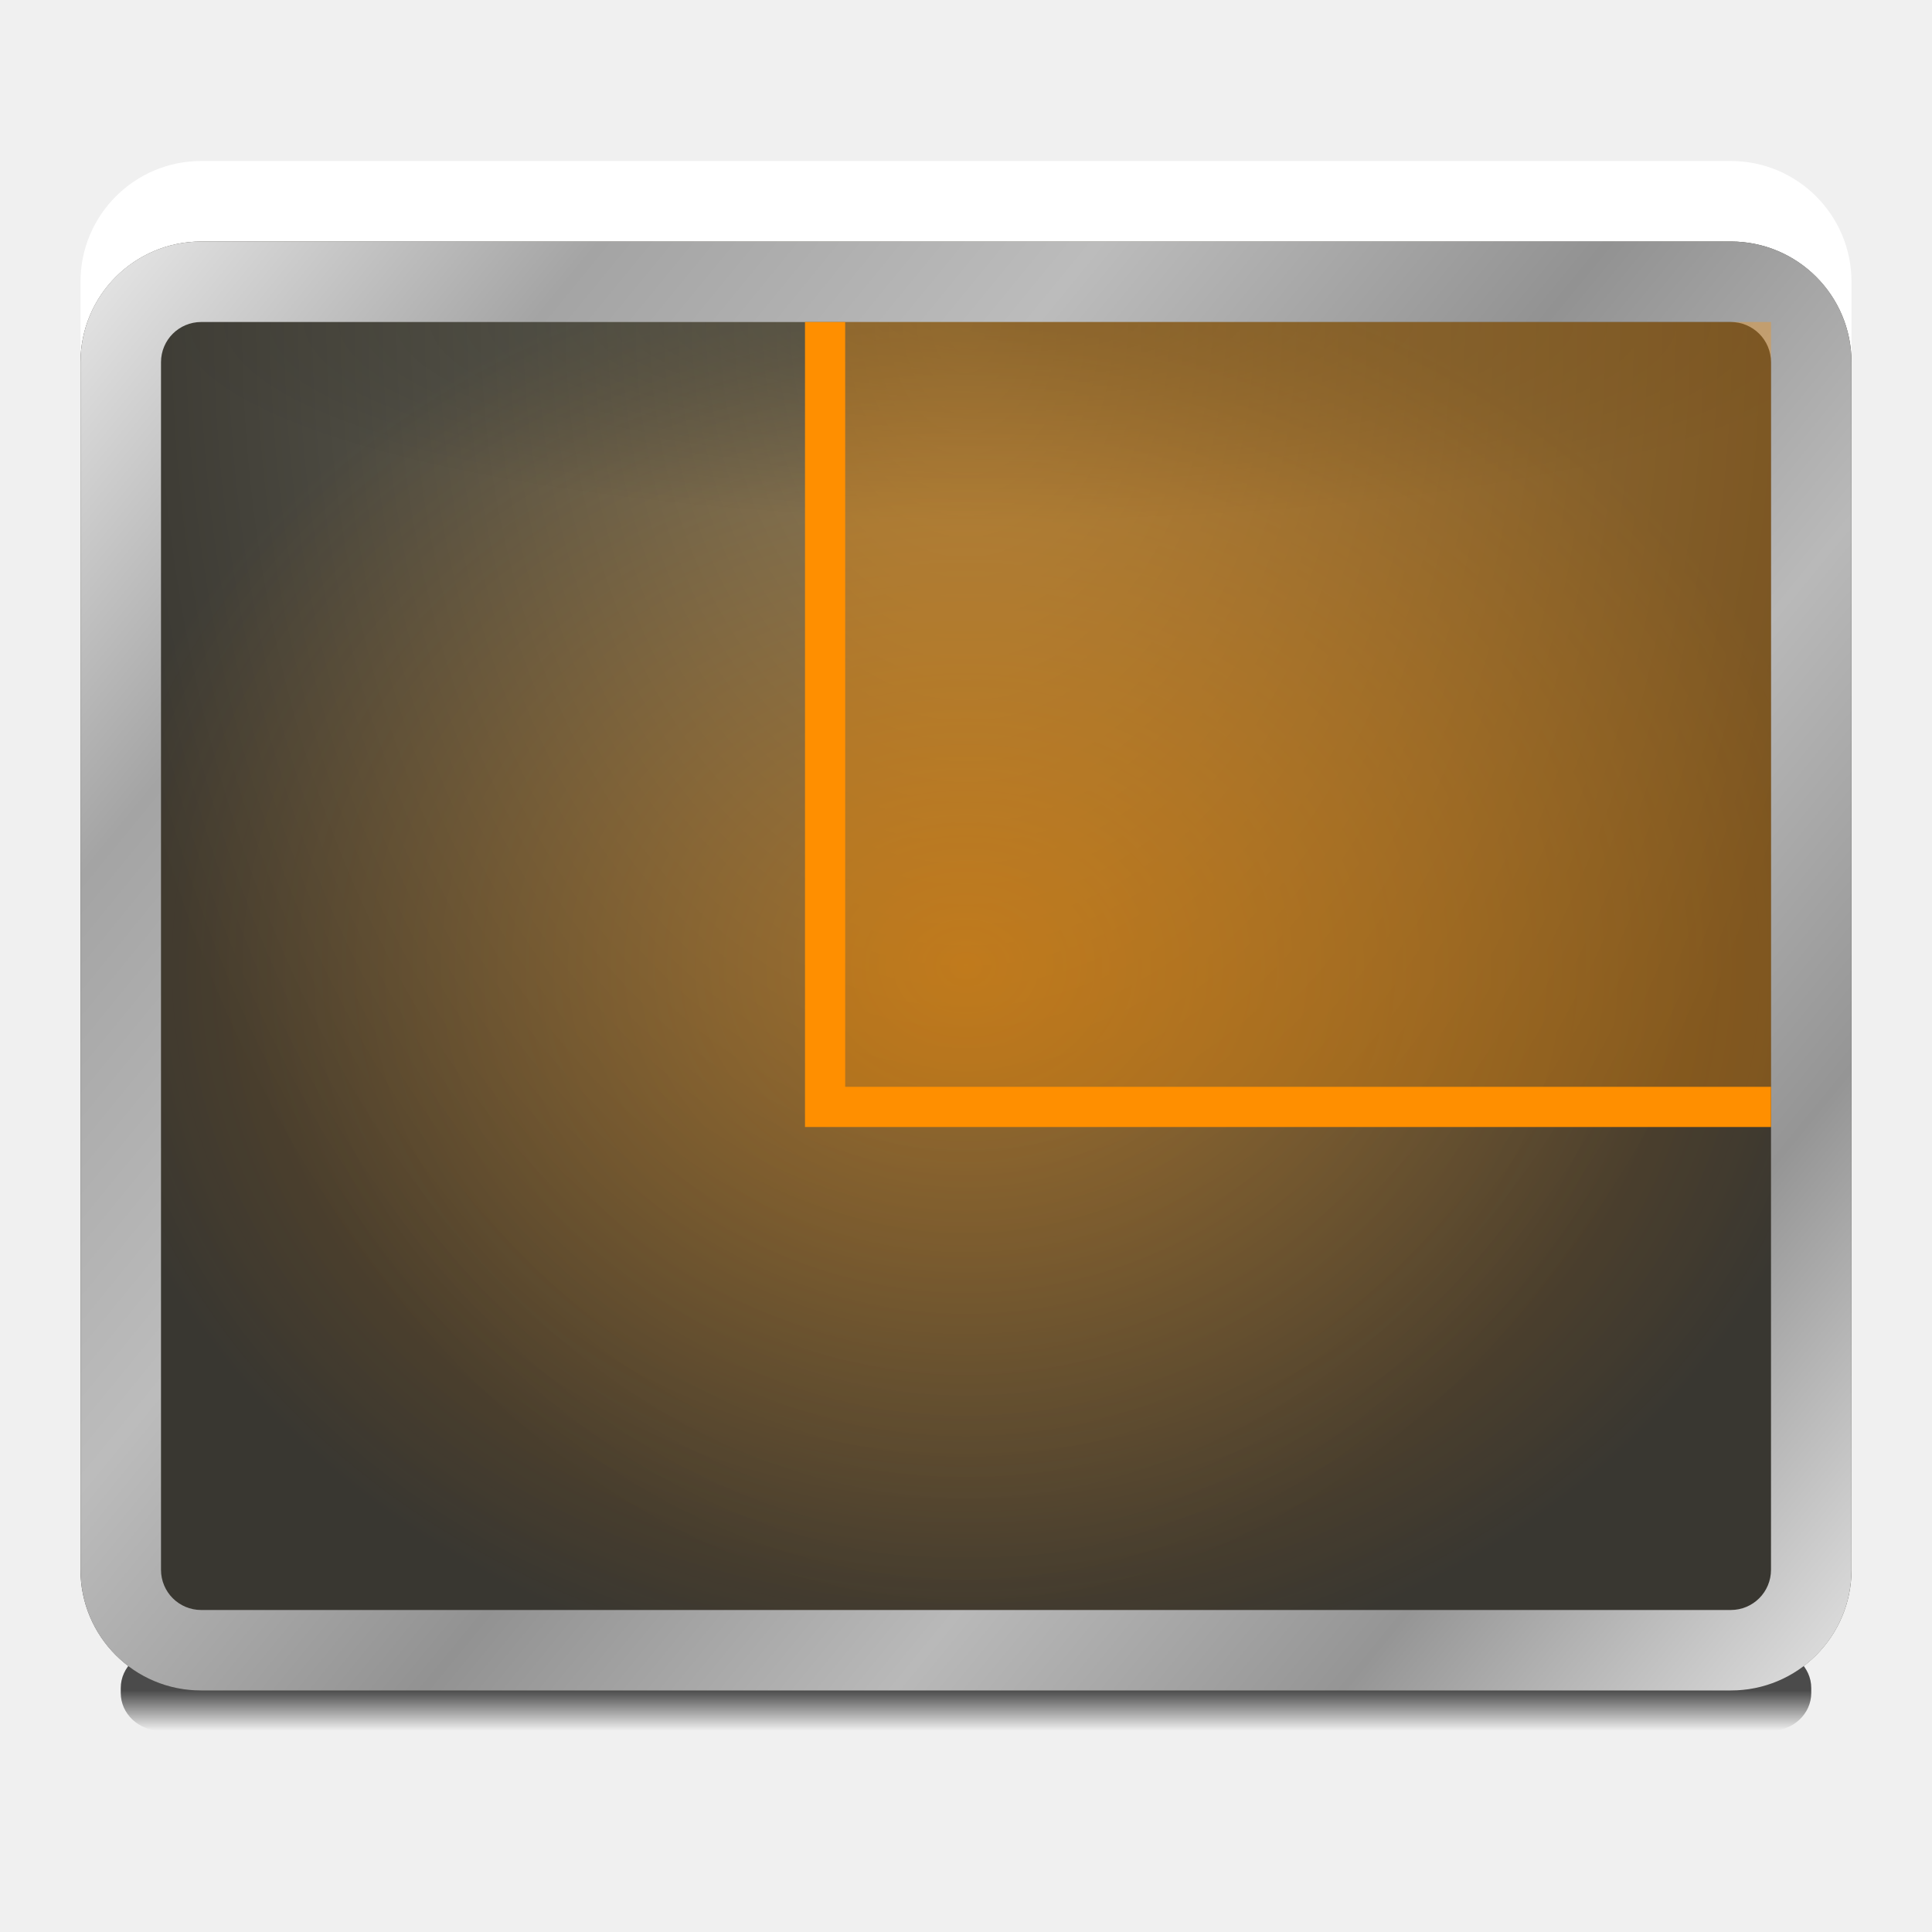
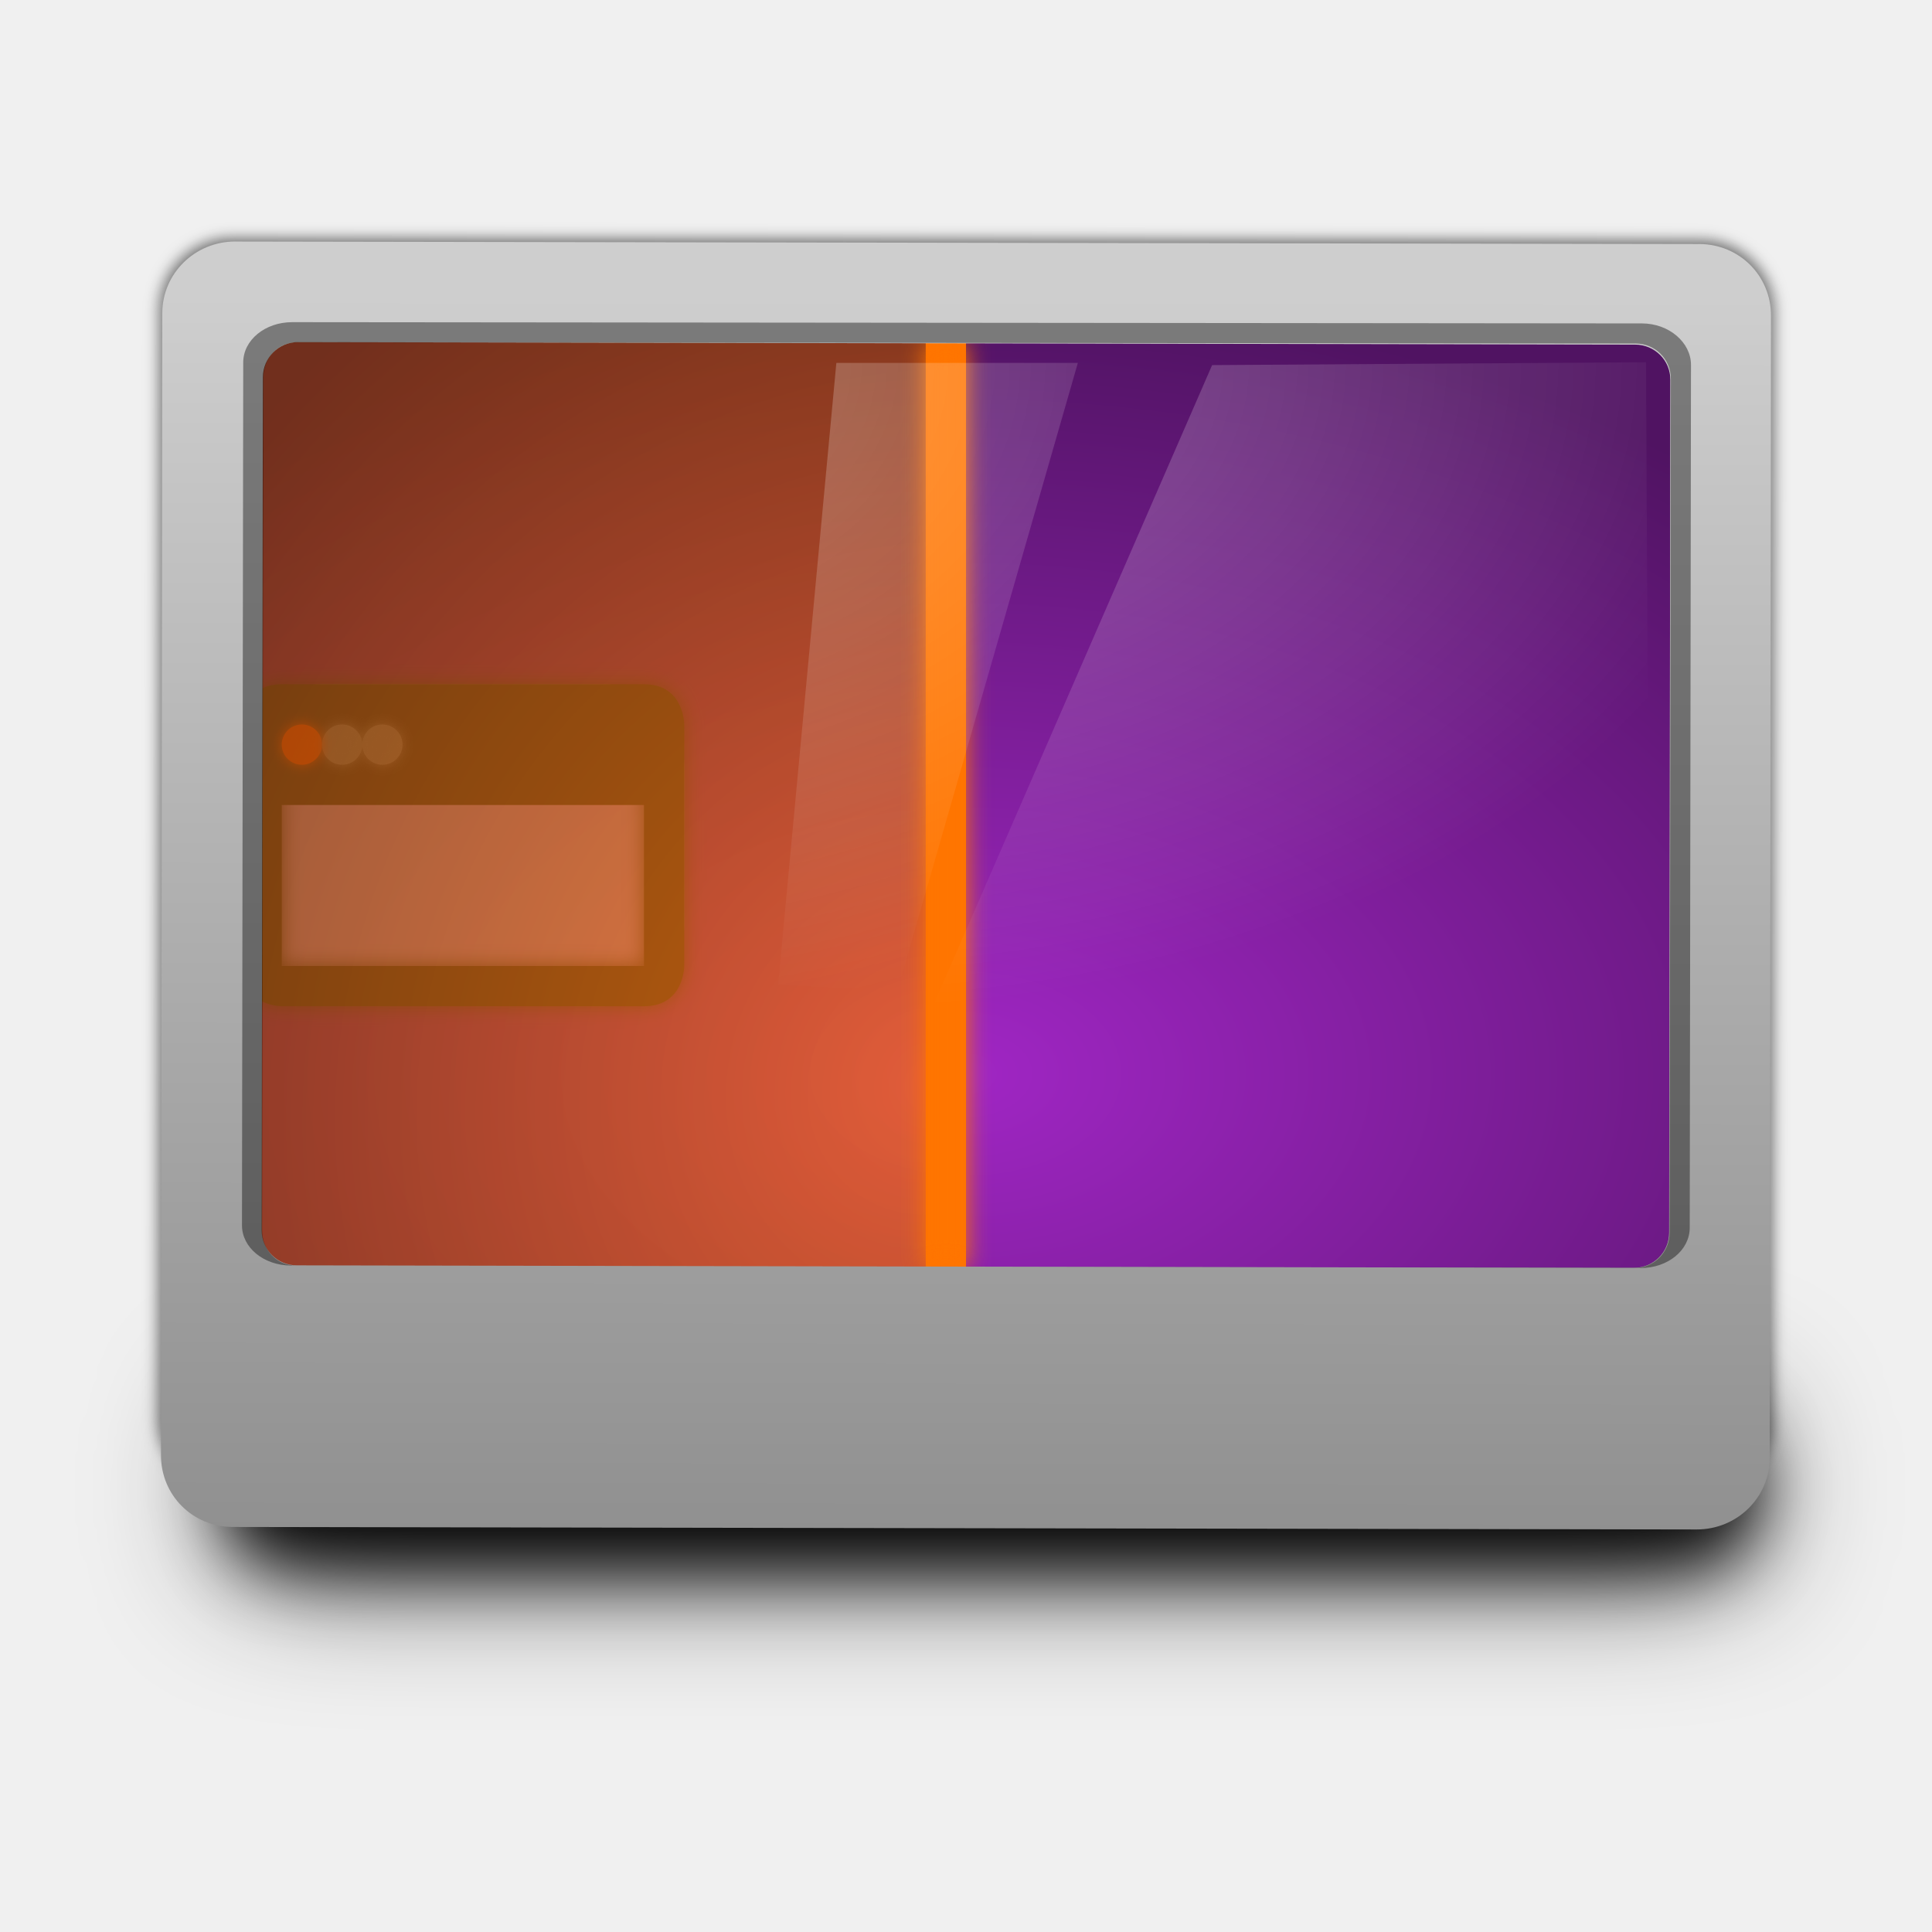
<svg xmlns="http://www.w3.org/2000/svg" xmlns:xlink="http://www.w3.org/1999/xlink" width="48" height="48" id="svg2985" version="1.1">
  <defs id="defs2987">
-     <linearGradient id="linearGradient3930">
-       <stop id="stop3932" offset="0" style="stop-color:#ff8f00;stop-opacity:0.438" />
-       <stop id="stop3934" offset="1" style="stop-color:#ff8f00;stop-opacity:0;" />
+     <linearGradient id="linearGradient4195">
+       <stop id="stop4197" offset="0" style="stop-color:#ff7400;stop-opacity:1;" />
+       <stop style="stop-color:#7f3a00;stop-opacity:1;" offset="1" id="stop3847" />
    </linearGradient>
-     <linearGradient id="linearGradient3927-5">
-       <stop id="stop3929-2" offset="0" style="stop-color:#eaeaea;stop-opacity:1" />
-       <stop style="stop-color:#a4a4a4;stop-opacity:1" offset="0.176" id="stop3931-3" />
-       <stop style="stop-color:#bcbcbc;stop-opacity:1" offset="0.345" id="stop3933-0" />
-       <stop style="stop-color:#929292;stop-opacity:1" offset="0.517" id="stop3935-3" />
-       <stop id="stop3937-3" offset="0.676" style="stop-color:#b9b9b9;stop-opacity:1" />
-       <stop style="stop-color:#959595;stop-opacity:1" offset="0.828" id="stop3939-5" />
-       <stop id="stop3941-0" offset="1" style="stop-color:#e3e3e3;stop-opacity:1" />
+     <filter color-interpolation-filters="sRGB" id="filter11507">
+       <feGaussianBlur stdDeviation="1.056" id="feGaussianBlur11509" />
+     </filter>
+     <linearGradient id="linearGradient10954">
+       <stop style="stop-color:#909090;stop-opacity:1;" offset="0" id="stop10956" />
+       <stop style="stop-color:#cecece;stop-opacity:1" offset="1" id="stop10958" />
    </linearGradient>
-     <linearGradient id="linearGradient4030-7">
-       <stop style="stop-color:#000000;stop-opacity:1;" offset="0" id="stop4032-1" />
-       <stop style="stop-color:#000000;stop-opacity:0;" offset="1" id="stop4034-3" />
+     <linearGradient id="linearGradient10938">
+       <stop style="stop-color:#dadada;stop-opacity:1" offset="0" id="stop10940" />
+       <stop style="stop-color:#f6f6f5;stop-opacity:1" offset="1" id="stop10942" />
    </linearGradient>
-     <linearGradient xlink:href="#linearGradient3927-5" id="linearGradient3284" gradientUnits="userSpaceOnUse" gradientTransform="translate(-55,17)" x1="2" y1="5" x2="46" y2="41" />
-     <linearGradient xlink:href="#linearGradient4030-7" id="linearGradient3291" gradientUnits="userSpaceOnUse" gradientTransform="translate(-53,13)" x1="6" y1="45" x2="6" y2="46" />
-     <linearGradient id="linearGradient3981-8">
-       <stop style="stop-color:#000000;stop-opacity:0.292" offset="0" id="stop3983-8" />
-       <stop style="stop-color:#000000;stop-opacity:0;" offset="1" id="stop3985-4" />
+     <linearGradient id="linearGradient11438">
+       <stop style="stop-color:#babdb6;stop-opacity:1;" offset="0" id="stop11440" />
+       <stop style="stop-color:#4a4d46;stop-opacity:1" offset="1" id="stop11442" />
    </linearGradient>
-     <radialGradient r="17" fy="26.3" fx="14.75" cy="26.3" cx="14.75" gradientTransform="matrix(1.0300234e-5,0.2941176,-1.245675,0,2.937538,19.66177)" gradientUnits="userSpaceOnUse" id="radialGradient3308" xlink:href="#linearGradient3981-8" />
-     <linearGradient id="linearGradient3025-1">
-       <stop style="stop-color:#84dbf3;stop-opacity:1;" offset="0" id="stop3027-9" />
-       <stop id="stop3118" offset="0.333" style="stop-color:#3bafd4;stop-opacity:1;" />
-       <stop id="stop3033-9" offset="0.667" style="stop-color:#406482;stop-opacity:1;" />
-       <stop style="stop-color:#1a354f;stop-opacity:1" offset="1" id="stop3029-5" />
+     <linearGradient id="linearGradient10966">
+       <stop style="stop-color:#ffffff;stop-opacity:1;" offset="0" id="stop10968" />
+       <stop style="stop-color:#f0f0f0;stop-opacity:1" offset="1" id="stop10970" />
    </linearGradient>
-     <linearGradient id="linearGradient3842-1-0">
-       <stop style="stop-color:#7f7e75;stop-opacity:1" offset="0" id="stop3844-8-5" />
-       <stop style="stop-color:#3d3c38;stop-opacity:1" offset="1" id="stop3846-3-0" />
+     <linearGradient id="linearGradient11473">
+       <stop style="stop-color:#a026c4;stop-opacity:1;" offset="0" id="stop11475" />
+       <stop id="stop8072" offset="1" style="stop-color:#501362;stop-opacity:1;" />
    </linearGradient>
-     <linearGradient id="linearGradient3820-9-9">
-       <stop style="stop-color:#f2f1f0;stop-opacity:1;" offset="0" id="stop3822-1-1" />
-       <stop style="stop-color:#c3beba;stop-opacity:1" offset="1" id="stop3824-2-0" />
+     <linearGradient id="linearGradient4788">
+       <stop id="stop4790" offset="0" style="stop-color:#ffffff;stop-opacity:1;" />
+       <stop id="stop4792" offset="1" style="stop-color:#ffffff;stop-opacity:0;" />
    </linearGradient>
-     <linearGradient id="linearGradient3850-9">
-       <stop style="stop-color:#7f7e75;stop-opacity:1;" offset="0" id="stop3852-0" />
-       <stop id="stop3858-2" offset="0.5" style="stop-color:#bdbdb7;stop-opacity:1" />
-       <stop style="stop-color:#7f7e75;stop-opacity:1" offset="1" id="stop3854-7" />
+     <radialGradient xlink:href="#linearGradient12771" id="radialGradient12777" cx="144.167" cy="129.174" fx="144.167" fy="129.174" r="97.906" gradientTransform="matrix(1.16579,-0.05054328,0.0329754,0.746793,-28.16094,39.99441)" gradientUnits="userSpaceOnUse" />
+     <linearGradient id="linearGradient12771">
+       <stop style="stop-color:#ffffff;stop-opacity:1;" offset="0" id="stop12773" />
+       <stop style="stop-color:#ffffff;stop-opacity:0;" offset="1" id="stop12775" />
    </linearGradient>
-     <radialGradient xlink:href="#linearGradient3842-1-0" id="radialGradient3058" gradientUnits="userSpaceOnUse" gradientTransform="matrix(-2.2721754e-8,0.4090909,-1.606952,-8.9253444e-8,-55.97995,26.18182)" cx="24" cy="-11.5" fx="24" fy="-11.5" r="22" />
-     <radialGradient xlink:href="#linearGradient3820-9-9" id="radialGradient3061" gradientUnits="userSpaceOnUse" gradientTransform="matrix(-5.3483796e-8,1.227273,-2.38184,0,106.7171,-12.91193)" cx="47.187" cy="60.549" fx="47.187" fy="60.549" r="22" />
-     <linearGradient xlink:href="#linearGradient3850-9" id="linearGradient3064" gradientUnits="userSpaceOnUse" gradientTransform="translate(-61.5,14)" x1="2" y1="20" x2="46" y2="20" />
-     <linearGradient id="linearGradient3809">
-       <stop style="stop-color:#787665;stop-opacity:1" offset="0" id="stop3811" />
-       <stop style="stop-color:#393731;stop-opacity:1" offset="1" id="stop3813" />
-     </linearGradient>
-     <linearGradient xlink:href="#linearGradient4030-7" id="linearGradient3085" gradientUnits="userSpaceOnUse" gradientTransform="translate(2,13)" x1="6" y1="45" x2="6" y2="46" />
-     <radialGradient xlink:href="#linearGradient3930" id="radialGradient3089" gradientUnits="userSpaceOnUse" gradientTransform="matrix(-1.045454,-1.5011761e-8,1.2401021e-8,-0.8636364,69.09091,24.38384)" cx="24" cy="0.444" fx="24" fy="0.444" r="22" />
-     <radialGradient xlink:href="#linearGradient3981-8" id="radialGradient3097" gradientUnits="userSpaceOnUse" gradientTransform="matrix(1.0300234e-5,0.2941176,-1.245675,0,57.93754,19.66177)" cx="14.75" cy="26.3" fx="14.75" fy="26.3" r="17" />
-     <linearGradient xlink:href="#linearGradient3927-5" id="linearGradient3124" gradientUnits="userSpaceOnUse" gradientTransform="translate(0,17)" x1="2" y1="5" x2="46" y2="41" />
-     <radialGradient xlink:href="#linearGradient3025-1" id="radialGradient3126" gradientUnits="userSpaceOnUse" gradientTransform="matrix(1.363636,0,0,1.115703,-65.54546,-2.809918)" cx="29" cy="33.889" fx="29" fy="33.889" r="22" />
-     <radialGradient xlink:href="#linearGradient3809" id="radialGradient3928" gradientUnits="userSpaceOnUse" gradientTransform="matrix(-1.2793987e-8,1.454545,-1,0,44.44445,-10.90909)" cx="24" cy="20.444" fx="24" fy="20.444" r="22" />
-     <radialGradient xlink:href="#linearGradient3930" id="radialGradient3936" gradientUnits="userSpaceOnUse" gradientTransform="matrix(1,0,0,0.8181818,0,7.272727)" cx="24" cy="40" fx="24" fy="40" r="22" />
+     <radialGradient xlink:href="#linearGradient12771" id="radialGradient3521" cx="144.167" cy="129.174" fx="144.167" fy="129.174" r="97.906" gradientTransform="matrix(1.16579,-0.05054328,0.0329754,0.746793,-28.16094,39.99441)" gradientUnits="userSpaceOnUse" />
+     <radialGradient xlink:href="#linearGradient12771" id="radialGradient3529" cx="144.167" cy="129.174" fx="144.167" fy="129.174" r="97.906" gradientTransform="matrix(1.16579,-0.05054328,0.0329754,0.746793,-28.16094,39.99441)" gradientUnits="userSpaceOnUse" />
+     <radialGradient xlink:href="#linearGradient12771" id="radialGradient3537" cx="144.167" cy="129.174" fx="144.167" fy="129.174" r="97.906" gradientTransform="matrix(1.16579,-0.05054328,0.0329754,0.746793,-28.16094,39.99441)" gradientUnits="userSpaceOnUse" />
+     <radialGradient xlink:href="#linearGradient12771" id="radialGradient3545" cx="144.167" cy="129.174" fx="144.167" fy="129.174" r="97.906" gradientTransform="matrix(1.16579,-0.05054328,0.0329754,0.746793,-28.16094,39.99441)" gradientUnits="userSpaceOnUse" />
+     <radialGradient xlink:href="#linearGradient12771" id="radialGradient3553" cx="144.167" cy="129.174" fx="144.167" fy="129.174" r="97.906" gradientTransform="matrix(1.16579,-0.05054328,0.0329754,0.746793,-28.16094,39.99441)" gradientUnits="userSpaceOnUse" />
+     <radialGradient xlink:href="#linearGradient12771" id="radialGradient3561" cx="144.167" cy="129.174" fx="144.167" fy="129.174" r="97.906" gradientTransform="matrix(1.16579,-0.05054328,0.0329754,0.746793,-28.16094,39.99441)" gradientUnits="userSpaceOnUse" />
+     <radialGradient xlink:href="#linearGradient12771" id="radialGradient3569" cx="144.167" cy="129.174" fx="144.167" fy="129.174" r="97.906" gradientTransform="matrix(1.16579,-0.05054328,0.0329754,0.746793,-28.16094,39.99441)" gradientUnits="userSpaceOnUse" />
+     <radialGradient xlink:href="#linearGradient12771" id="radialGradient3577" cx="144.167" cy="129.174" fx="144.167" fy="129.174" r="97.906" gradientTransform="matrix(1.16579,-0.05054328,0.0329754,0.746793,-28.16094,39.99441)" gradientUnits="userSpaceOnUse" />
+     <radialGradient xlink:href="#linearGradient12771" id="radialGradient3585" cx="144.167" cy="129.174" fx="144.167" fy="129.174" r="97.906" gradientTransform="matrix(1.16579,-0.05054328,0.0329754,0.746793,-28.16094,39.99441)" gradientUnits="userSpaceOnUse" />
+     <radialGradient xlink:href="#linearGradient12771" id="radialGradient3593" cx="144.167" cy="129.174" fx="144.167" fy="129.174" r="97.906" gradientTransform="matrix(1.16579,-0.05054328,0.0329754,0.746793,-28.16094,39.99441)" gradientUnits="userSpaceOnUse" />
+     <radialGradient xlink:href="#linearGradient12771" id="radialGradient3601" cx="144.167" cy="129.174" fx="144.167" fy="129.174" r="97.906" gradientTransform="matrix(1.16579,-0.05054328,0.0329754,0.746793,-28.16094,39.99441)" gradientUnits="userSpaceOnUse" />
+     <radialGradient r="97.906" fy="129.174" fx="144.167" cy="129.174" cx="144.167" gradientTransform="matrix(1.16579,-0.05054328,0.0329754,0.746793,-28.16094,39.99441)" gradientUnits="userSpaceOnUse" id="radialGradient3665" xlink:href="#linearGradient12771" />
+     <radialGradient xlink:href="#linearGradient10966" id="radialGradient3348" gradientUnits="userSpaceOnUse" gradientTransform="matrix(0.1709132,2.3948575e-4,-1.885288e-4,0.1345469,-0.8241495,18.42583)" cx="149.565" cy="258.761" fx="149.565" fy="258.761" r="116.231" />
+     <linearGradient xlink:href="#linearGradient10938" id="linearGradient3355" gradientUnits="userSpaceOnUse" gradientTransform="matrix(0.1760192,0,0,0.1798063,-1.587065,12.33736)" x1="134.833" y1="68.529" x2="171.903" y2="206.876" />
+     <linearGradient xlink:href="#linearGradient11438" id="linearGradient3357" gradientUnits="userSpaceOnUse" x1="184.951" y1="149.21" x2="185.071" y2="236.397" gradientTransform="matrix(0.1798054,0,0,0.1798054,-0.6386018,10.85333)" />
+     <radialGradient xlink:href="#linearGradient12771" id="radialGradient3387" gradientUnits="userSpaceOnUse" gradientTransform="matrix(1.16579,-0.05054328,0.0329754,0.746793,-28.16094,39.99441)" cx="144.167" cy="129.174" fx="144.167" fy="129.174" r="97.906" />
+     <radialGradient xlink:href="#linearGradient4788" id="radialGradient3404" gradientUnits="userSpaceOnUse" gradientTransform="matrix(-1.824376,0.00876531,-0.00620867,-1.307801,609.5291,98.0673)" cx="326.021" cy="58" fx="326.021" fy="58" r="12.5" />
+     <radialGradient xlink:href="#linearGradient4788" id="radialGradient3407" gradientUnits="userSpaceOnUse" gradientTransform="matrix(-1.888202,0.00857771,-0.00642588,-1.279811,636.8603,96.52335)" cx="326.021" cy="58" fx="326.021" fy="58" r="12.5" />
+     <radialGradient xlink:href="#linearGradient4195" id="radialGradient4193" gradientUnits="userSpaceOnUse" gradientTransform="matrix(0.1662361,-0.1567248,0.1383313,0.1676275,-34.18702,40.13141)" cx="186.191" cy="190.519" fx="186.191" fy="190.519" r="108.515" />
+     <linearGradient xlink:href="#linearGradient10954" id="linearGradient3985" gradientUnits="userSpaceOnUse" gradientTransform="matrix(0.1696838,2.3939518e-4,-2.3776336e-4,0.1708486,-42.66949,11.74229)" x1="141.315" y1="237.286" x2="141.315" y2="57.029" />
+     <radialGradient xlink:href="#linearGradient11473" id="radialGradient3987" gradientUnits="userSpaceOnUse" gradientTransform="matrix(0.2785812,3.9175803e-4,-2.5360296e-4,0.1816378,-58.95201,-9.810619)" cx="149.565" cy="190.137" fx="149.565" fy="190.137" r="108.515" />
+     <radialGradient xlink:href="#linearGradient11473" id="radialGradient3989" gradientUnits="userSpaceOnUse" gradientTransform="matrix(0.2708409,0,0,0.1777665,-57.78555,7.1132)" cx="149.565" cy="190.137" fx="149.565" fy="190.137" r="108.515" />
+     <radialGradient xlink:href="#linearGradient11473" id="radialGradient3992" gradientUnits="userSpaceOnUse" gradientTransform="matrix(0.2708409,0,0,0.1777665,-57.78555,7.1132)" cx="149.565" cy="190.137" fx="149.565" fy="190.137" r="108.515" />
+     <radialGradient xlink:href="#linearGradient11473" id="radialGradient3995" gradientUnits="userSpaceOnUse" gradientTransform="matrix(0.2785812,3.9175803e-4,-2.5360296e-4,0.1816378,-58.95201,6.189381)" cx="149.565" cy="190.137" fx="149.565" fy="190.137" r="108.515" />
+     <linearGradient xlink:href="#linearGradient10954" id="linearGradient3998" gradientUnits="userSpaceOnUse" gradientTransform="matrix(0.1696838,2.3939518e-4,-2.3776336e-4,0.1708486,-42.66949,11.74229)" x1="141.315" y1="237.286" x2="141.315" y2="57.029" />
+     <linearGradient xlink:href="#linearGradient10954" id="linearGradient4007" gradientUnits="userSpaceOnUse" gradientTransform="matrix(0.1696838,2.3939518e-4,-2.3776336e-4,0.1708486,-42.66949,11.74229)" x1="141.315" y1="237.286" x2="141.315" y2="57.029" />
+     <radialGradient xlink:href="#linearGradient11473" id="radialGradient4009" gradientUnits="userSpaceOnUse" gradientTransform="matrix(0.2785812,3.9175803e-4,-2.5360296e-4,0.1816378,-58.95201,6.189381)" cx="149.565" cy="190.137" fx="149.565" fy="190.137" r="108.515" />
+     <radialGradient xlink:href="#linearGradient11473" id="radialGradient4011" gradientUnits="userSpaceOnUse" gradientTransform="matrix(0.2708409,0,0,0.1777665,-57.78555,7.1132)" cx="149.565" cy="190.137" fx="149.565" fy="190.137" r="108.515" />
+     <radialGradient xlink:href="#linearGradient11473" id="radialGradient4014" gradientUnits="userSpaceOnUse" gradientTransform="matrix(0.2708409,0,0,0.1777665,-16.45829,8.840227)" cx="149.565" cy="190.137" fx="149.565" fy="190.137" r="108.515" />
+     <linearGradient xlink:href="#linearGradient10954" id="linearGradient4020" gradientUnits="userSpaceOnUse" gradientTransform="matrix(0.1696838,2.3939518e-4,-2.3776336e-4,0.1708486,-1.344677,13.52782)" x1="141.315" y1="237.286" x2="141.315" y2="57.029" />
+     <filter id="filter8082" x="-0.72" width="2.44" y="-0.031" height="1.063">
+       <feGaussianBlur stdDeviation="0.3" id="feGaussianBlur8084" />
+     </filter>
+     <filter color-interpolation-filters="sRGB" id="filter3920">
+       <feGaussianBlur stdDeviation="0.237" id="feGaussianBlur3922" />
+     </filter>
+     <filter color-interpolation-filters="sRGB" id="filter4015" x="-0.36" width="1.72" y="-0.36" height="1.72">
+       <feGaussianBlur stdDeviation="0.75" id="feGaussianBlur4017" />
+     </filter>
+     <filter color-interpolation-filters="sRGB" id="filter4025" x="-0.36" width="1.72" y="-0.36" height="1.72">
+       <feGaussianBlur stdDeviation="0.75" id="feGaussianBlur4027" />
+     </filter>
+     <filter color-interpolation-filters="sRGB" id="filter4035" x="-0.36" width="1.72" y="-0.36" height="1.72">
+       <feGaussianBlur stdDeviation="0.75" id="feGaussianBlur4037" />
+     </filter>
+     <filter color-interpolation-filters="sRGB" id="filter11490-5-0-4" x="-0.107" width="1.214" y="-1.352" height="3.703">
+       <feGaussianBlur stdDeviation="1.83" id="feGaussianBlur11492-5-8-4" />
+     </filter>
+     <filter color-interpolation-filters="sRGB" id="filter11472-2-8-5" x="-0.052" width="1.104" y="-0.655" height="2.311">
+       <feGaussianBlur stdDeviation="0.887" id="feGaussianBlur11474-3-4-5" />
+     </filter>
  </defs>
  <g id="layer1" transform="translate(0,-16)">
-     <rect style="fill:#ffffff;fill-opacity:1;stroke:none" id="rect3081" width="44" height="36" x="2" y="20" rx="3" ry="3" />
-     <rect ry="3" rx="3" y="20" x="-53" height="36" width="44" id="rect3943-4" style="fill:#ffffff;fill-opacity:1;stroke:none" />
-     <rect ry="0.938" rx="1" y="57" x="3" height="2" width="42" id="rect3083" style="opacity:0.685;fill:url(#linearGradient3085);fill-opacity:1;stroke:none" />
-     <rect style="opacity:0.685;fill:url(#linearGradient3291);fill-opacity:1;stroke:none" id="rect4020-0" width="42" height="2" x="-52" y="57" rx="1" ry="0.938" />
-     <rect style="fill:url(#radialGradient3928);fill-opacity:1;stroke:none" id="rect3926" width="44" height="36" x="2" y="22" rx="3" ry="3" />
-     <rect ry="3" rx="3" y="22" x="2" height="36" width="44" id="rect3087" style="fill:url(#radialGradient3936);fill-opacity:1;stroke:none" />
-     <rect ry="3" rx="3" y="22" x="-53" height="36" width="44" id="rect3115" style="fill:url(#radialGradient3126);fill-opacity:1;stroke:none" />
-     <rect ry="0" rx="0" y="24" x="4" height="5" width="40" id="rect3095" style="fill:url(#radialGradient3097);fill-opacity:1;stroke:none" />
-     <rect style="fill:url(#radialGradient3308);fill-opacity:1;stroke:none" id="rect3964-1" width="40" height="5" x="-51" y="24" rx="0" ry="0" />
-     <path style="fill:url(#linearGradient3064);fill-opacity:1;stroke:none" d="m -53,34 0,21 c 0,1.662 1.338,3 3,3 l 26,0 0,-21 c 0,-1.662 -1.338,-3 -3,-3 l -26,0 z" id="rect3943" />
-     <path style="fill:url(#radialGradient3061);fill-opacity:1;stroke:none" d="m -53,36 0,19 c 0,1.662 1.338,3 3,3 l 26,0 0,-19 c 0,-1.662 -1.338,-3 -3,-3 l -26,0 z" id="path3919" />
-     <path style="fill:url(#radialGradient3058);fill-opacity:1;stroke:none" d="m -53,36 0,9 29,0 0,-6 c 0,-1.662 -1.338,-3 -3,-3 l -26,0 z" id="rect3032" />
-     <path style="fill:#82817b;fill-opacity:1;stroke:none" d="m -49,38 c -1.381,0 -2.5,1.119 -2.5,2.5 0,1.381 1.119,2.5 2.5,2.5 1.381,0 2.5,-1.119 2.5,-2.5 0,-1.381 -1.119,-2.5 -2.5,-2.5 z m 6,0 c -1.381,0 -2.5,1.119 -2.5,2.5 0,1.381 1.119,2.5 2.5,2.5 1.381,0 2.5,-1.119 2.5,-2.5 0,-1.381 -1.119,-2.5 -2.5,-2.5 z" id="path3834" />
-     <path id="path3807" d="m -49,38 c -1.381,0 -2.5,1.119 -2.5,2.5 0,0.173 0.029,0.337 0.062,0.5 0.233,-1.139 1.229,-2 2.438,-2 1.208,0 2.204,0.861 2.438,2 0.033,-0.163 0.062,-0.327 0.062,-0.5 0,-1.381 -1.119,-2.5 -2.5,-2.5 z m 6,0 c -1.381,0 -2.5,1.119 -2.5,2.5 0,0.173 0.029,0.337 0.062,0.5 0.233,-1.139 1.229,-2 2.438,-2 1.208,0 2.204,0.861 2.438,2 0.033,-0.163 0.062,-0.327 0.062,-0.5 0,-1.381 -1.119,-2.5 -2.5,-2.5 z" style="fill:#d2cecb;fill-opacity:1;stroke:none" />
-     <rect ry="0" rx="0" y="26" x="-29" height="6" width="2" id="rect3254" style="fill:#ffffff;fill-opacity:1;stroke:none" />
-     <path id="rect3250" d="m -19.757,28.343 1.414,1.414 -4.95,4.95 L -24,34 -24.707,33.293 z" style="fill:#ffffff;fill-opacity:1;stroke:none" />
-     <rect transform="matrix(0,1,-1,0,0,0)" ry="0" rx="0" y="16" x="37" height="6" width="2" id="rect3248" style="fill:#ffffff;fill-opacity:1;stroke:none" />
-     <path id="path3122" d="m 5,22 c -1.662,0 -3,1.338 -3,3 l 0,30 c 0,1.662 1.338,3 3,3 l 38,0 c 1.662,0 3,-1.338 3,-3 l 0,-30 c 0,-1.662 -1.338,-3 -3,-3 z m 0,2 38,0 c 0.554,0 1,0.446 1,1 l 0,30 c 0,0.554 -0.446,1 -1,1 L 5,56 C 4.446,56 4,55.554 4,55 L 4,25 c 0,-0.554 0.446,-1 1,-1 z" style="fill:url(#linearGradient3124);fill-opacity:1;stroke:none" />
-     <path style="fill:url(#linearGradient3284);fill-opacity:1;stroke:none" d="m -50,22 c -1.662,0 -3,1.338 -3,3 l 0,30 c 0,1.662 1.338,3 3,3 l 38,0 c 1.662,0 3,-1.338 3,-3 l 0,-30 c 0,-1.662 -1.338,-3 -3,-3 z m 0,2 38,0 c 0.554,0 1,0.446 1,1 l 0,30 c 0,0.554 -0.446,1 -1,1 l -38,0 c -0.554,0 -1,-0.446 -1,-1 l 0,-30 c 0,-0.554 0.446,-1 1,-1 z" id="path3919-9" />
-     <path style="fill:#ff8f00;fill-opacity:1;stroke:none" d="M 20 8 L 20 28 L 44 28 L 44 27 L 21 27 L 21 8 L 20 8 z " transform="translate(0,16)" id="rect3153" />
-     <rect ry="0" rx="0" y="24" x="21" height="19" width="23" id="rect3155" style="fill:#ff8f00;fill-opacity:1;stroke:none;opacity:0.325" />
+     <g id="g3990">
+       <rect transform="matrix(0.9216359,0,0,1,2.480738,-0.248838)" ry="1.625" rx="1.763" y="51.606" x="3.438" height="3.25" width="41.125" id="rect11476" style="color:#000000;fill:#000000;fill-opacity:1;fill-rule:nonzero;stroke:none;stroke-width:1;marker:none;visibility:visible;display:inline;overflow:visible;filter:url(#filter11490-5-0-4);enable-background:accumulate" />
+       <rect transform="matrix(0.9254159,0,0,1.065246,1.464686,-3.855101)" style="color:#000000;fill:#000000;fill-opacity:1;fill-rule:nonzero;stroke:none;stroke-width:1;marker:none;visibility:visible;display:inline;overflow:visible;filter:url(#filter11472-2-8-5);enable-background:accumulate" id="rect11446" width="41.125" height="3.25" x="4.437" y="51.731" rx="1.756" ry="1.525" />
+     </g>
+     <rect transform="matrix(0.1702639,2.3308569e-4,-2.3857596e-4,0.1663457,-1.431396,13.67281)" ry="10.788" rx="10.54" y="49.529" x="31.815" height="187" width="235.5" id="rect10522" style="opacity:0.556;color:#000000;fill:#000000;fill-opacity:1;fill-rule:nonzero;stroke:none;stroke-width:2;marker:none;visibility:visible;display:inline;overflow:visible;filter:url(#filter11507);enable-background:accumulate" />
+     <rect transform="matrix(0.999999,0.00141561,-0.00138697,0.999999,0,0)" ry="0.877" rx="0.872" y="24.489" x="6.565" height="22.953" width="34.971" id="rect10538" style="color:#000000;fill:url(#radialGradient4014);fill-opacity:1;fill-rule:nonzero;stroke:none;stroke-width:2;marker:none;visibility:visible;display:inline;overflow:visible;enable-background:accumulate" />
+     <g transform="translate(-5,6)" id="g4206">
+       <path style="font-size:medium;font-style:normal;font-variant:normal;font-weight:normal;font-stretch:normal;text-indent:0;text-align:start;text-decoration:none;line-height:normal;letter-spacing:normal;word-spacing:normal;text-transform:none;direction:ltr;block-progression:tb;writing-mode:lr-tb;text-anchor:start;baseline-shift:baseline;color:#000000;fill:#8100ff;fill-opacity:0;stroke:none;stroke-width:2;marker:none;visibility:visible;display:inline;overflow:visible;enable-background:accumulate;font-family:Sans;-inkscape-font-specification:Sans" d="m 11.938,27.5 c -1,0 -1,1 -1,1 l 0,6 c 0,1 1,1 1,1 l 9,0 c 1,0 1,-1 1,-1 l 0,-6 c 0,0 0,-1 -1,-1 z m 0,2 9,0 0,5 -9,0 z" id="rect3818" />
+       <path style="font-size:medium;font-style:normal;font-variant:normal;font-weight:normal;font-stretch:normal;text-indent:0;text-align:start;text-decoration:none;line-height:normal;letter-spacing:normal;word-spacing:normal;text-transform:none;direction:ltr;block-progression:tb;writing-mode:lr-tb;text-anchor:start;baseline-shift:baseline;opacity:0.5;color:#000000;fill:#ffffff;fill-opacity:1;fill-rule:nonzero;stroke:none;stroke-width:2;marker:none;visibility:visible;display:inline;overflow:visible;enable-background:accumulate;font-family:Sans;-inkscape-font-specification:Sans" d="m 13,27 c -1.091,0 -2,0.909 -2,2 l 0,4 c 0,1.091 0.909,2 2,2 l 7,0 c 1.091,0 2,-0.909 2,-2 l 0,-4 c 0,-1.091 -0.909,-2 -2,-2 z" id="rect3822" />
+       <path id="path3918" d="m 12,27 c -1,0 -1,1 -1,1 l 0,6 c 0,1 1,1 1,1 l 9,0 c 1,0 1,-1 1,-1 l 0,-6 c 0,0 0,-1 -1,-1 z m 0,2 9,0 0,5 -9,0 z" style="font-size:medium;font-style:normal;font-variant:normal;font-weight:normal;font-stretch:normal;text-indent:0;text-align:start;text-decoration:none;line-height:normal;letter-spacing:normal;word-spacing:normal;text-transform:none;direction:ltr;block-progression:tb;writing-mode:lr-tb;text-anchor:start;baseline-shift:baseline;color:#000000;fill:#333333;fill-opacity:1;stroke:none;stroke-width:2;marker:none;visibility:visible;display:inline;overflow:visible;filter:url(#filter3920);enable-background:accumulate;font-family:Sans;-inkscape-font-specification:Sans" />
+       <path style="font-size:medium;font-style:normal;font-variant:normal;font-weight:normal;font-stretch:normal;text-indent:0;text-align:start;text-decoration:none;line-height:normal;letter-spacing:normal;word-spacing:normal;text-transform:none;direction:ltr;block-progression:tb;writing-mode:lr-tb;text-anchor:start;baseline-shift:baseline;color:#000000;fill:#333333;fill-opacity:1;stroke:none;stroke-width:2;marker:none;visibility:visible;display:inline;overflow:visible;enable-background:accumulate;font-family:Sans;-inkscape-font-specification:Sans" d="m 12,27 c -1,0 -1,1 -1,1 l 0,6 c 0,1 1,1 1,1 l 9,0 c 1,0 1,-1 1,-1 l 0,-6 c 0,0 0,-1 -1,-1 z m 0,3 9,0 0,4 -9,0 z" id="rect3818-4" />
+       <g transform="translate(-1,-1)" id="g4039">
+         <path transform="matrix(0.2,0,0,0.2,2,25.4)" d="M 60,20.5 C 60,21.881 58.881,23 57.5,23 56.119,23 55,21.881 55,20.5 55,19.119 56.119,18 57.5,18 c 1.381,0 2.5,1.119 2.5,2.5 z" id="path3979" style="fill:#dd4814;fill-opacity:1;stroke:none" />
+         <path transform="matrix(0.2,0,0,0.2,3,25.4)" d="M 60,20.5 C 60,21.881 58.881,23 57.5,23 56.119,23 55,21.881 55,20.5 55,19.119 56.119,18 57.5,18 c 1.381,0 2.5,1.119 2.5,2.5 z" id="path4005" style="fill:#777777;fill-opacity:1;stroke:none" />
+         <path style="fill:#777777;fill-opacity:1;stroke:none" id="path4007" d="M 60,20.5 C 60,21.881 58.881,23 57.5,23 56.119,23 55,21.881 55,20.5 55,19.119 56.119,18 57.5,18 c 1.381,0 2.5,1.119 2.5,2.5 z" transform="matrix(0.2,0,0,0.2,4,25.4)" />
+         <path style="fill:#777777;fill-opacity:1;stroke:none;filter:url(#filter4015)" id="path4009" d="M 60,20.5 C 60,21.881 58.881,23 57.5,23 56.119,23 55,21.881 55,20.5 55,19.119 56.119,18 57.5,18 c 1.381,0 2.5,1.119 2.5,2.5 z" transform="matrix(0.2,0,0,0.2,3,25.4)" />
+         <path transform="matrix(0.2,0,0,0.2,4,25.4)" d="M 60,20.5 C 60,21.881 58.881,23 57.5,23 56.119,23 55,21.881 55,20.5 55,19.119 56.119,18 57.5,18 c 1.381,0 2.5,1.119 2.5,2.5 z" id="path4019" style="fill:#777777;fill-opacity:1;stroke:none;filter:url(#filter4025)" />
+         <path style="fill:#dd4814;fill-opacity:1;stroke:none;filter:url(#filter4035)" id="path4029" d="M 60,20.5 C 60,21.881 58.881,23 57.5,23 56.119,23 55,21.881 55,20.5 55,19.119 56.119,18 57.5,18 c 1.381,0 2.5,1.119 2.5,2.5 z" transform="matrix(0.2,0,0,0.2,2,25.4)" />
+       </g>
+     </g>
+     <rect style="opacity:0.7;color:#000000;fill:url(#radialGradient4193);fill-opacity:1;fill-rule:nonzero;stroke:none;stroke-width:2;marker:none;visibility:visible;display:inline;overflow:visible;enable-background:accumulate" id="rect4191" width="17.984" height="24.946" x="6.031" y="22.982" rx="0" ry="0" transform="matrix(0.9999955,0.00299182,-6.5625802e-4,0.9999998,0,0)" />
+     <rect style="fill:#ff7400;fill-opacity:1;stroke:none" id="rect4201" width="1" height="23" x="23" y="24.5" rx="0.872" ry="0" />
+     <rect ry="0" rx="0.872" y="24.5" x="23" height="23" width="1" id="rect8076" style="fill:#ff7400;fill-opacity:1;stroke:none;filter:url(#filter8082)" />
+     <path style="color:#000000;fill:url(#linearGradient4020);fill-opacity:1;fill-rule:nonzero;stroke:none;stroke-width:2;marker:none;visibility:visible;display:inline;overflow:visible;enable-background:accumulate" d="m 5.844,22 c -0.994,-0.001 -1.811,0.787 -1.812,1.781 L 4,52.156 c -0.001,0.994 0.787,1.78 1.781,1.781 l 36.375,0.062 c 0.994,0.001 1.811,-0.787 1.812,-1.781 L 44,23.844 c 0.001,-0.994 -0.787,-1.78 -1.781,-1.781 l -36.375,-0.062 z m 1.562,2.5 33.219,0.062 c 0.483,6.84e-4 0.876,0.389 0.875,0.875 l -0.031,21.188 c -6.74e-4,0.486 -0.392,0.876 -0.875,0.875 L 7.375,47.437 C 6.892,47.437 6.499,47.048 6.5,46.562 l 0.031,-21.188 c 6.74e-4,-0.486 0.392,-0.876 0.875,-0.875 z" id="rect10524" />
+     <path style="opacity:0.4;color:#000000;fill:#000000;fill-opacity:1;fill-rule:nonzero;stroke:none;stroke-width:2;marker:none;visibility:visible;display:inline;overflow:visible;enable-background:accumulate" d="m 7.262,24.004 c -0.676,-9.51e-4 -1.218,0.444 -1.219,1 l -0.031,21.438 c -7.77e-4,0.556 0.543,0.999 1.219,1 l 0.125,0 c -0.483,-6.84e-4 -0.844,-0.389 -0.844,-0.875 l 0.031,-21.188 c 6.74e-4,-0.486 0.361,-0.876 0.844,-0.875 l 33.25,0.031 c 0.483,6.84e-4 0.876,0.389 0.875,0.875 l -0.031,21.219 c -6.74e-4,0.486 -0.392,0.876 -0.875,0.875 l 0.156,0 c 0.676,9.5e-4 1.218,-0.444 1.219,-1 l 0.031,-21.438 c 7.77e-4,-0.556 -0.543,-1.03 -1.219,-1.031 l -33.531,-0.031 z" id="rect10528" />
+     <path style="opacity:0.3;fill:url(#radialGradient3407);fill-opacity:1;stroke:none;display:inline;enable-background:new" d="M 30.115,25.071 40.895,25 41,45.909 21,46 z" id="path10590" />
+     <path id="path10592" d="m 20.779,25.016 6,0 -4.486,15.605 -2.96,-0.161 z" style="opacity:0.3;fill:url(#radialGradient3404);fill-opacity:1;stroke:none;display:inline;enable-background:new" />
+     <rect style="fill:none;fill-opacity:1;stroke:none" id="rect4189" width="16.705" height="23.776" x="6.718" y="7.253" rx="0.872" ry="0.877" transform="translate(0,16)" />
  </g>
</svg>
